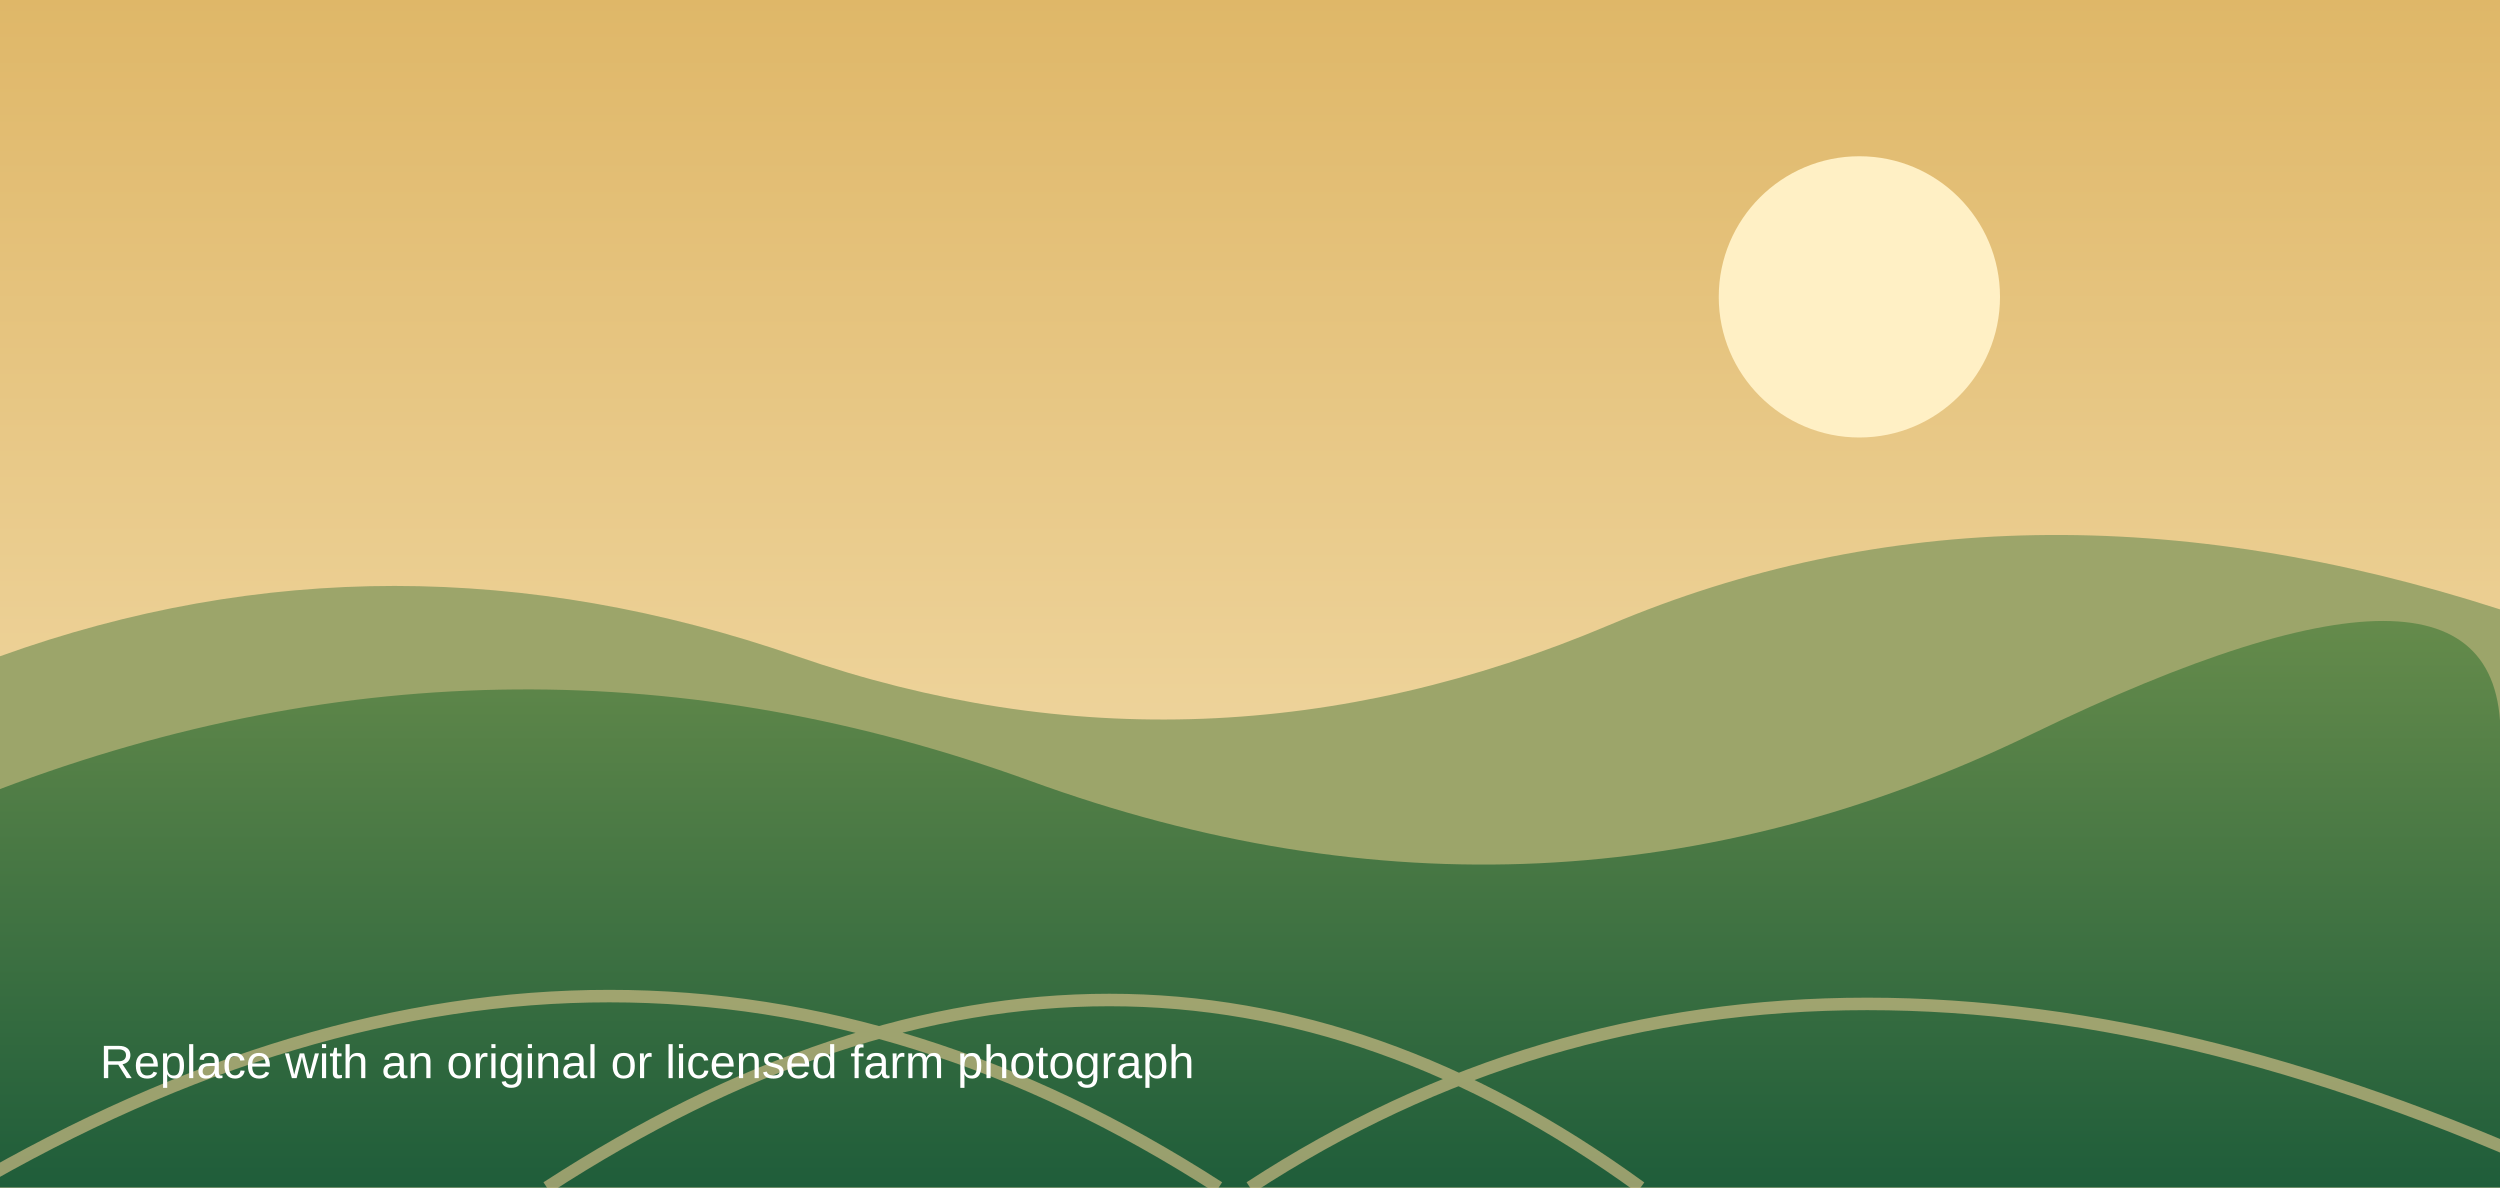
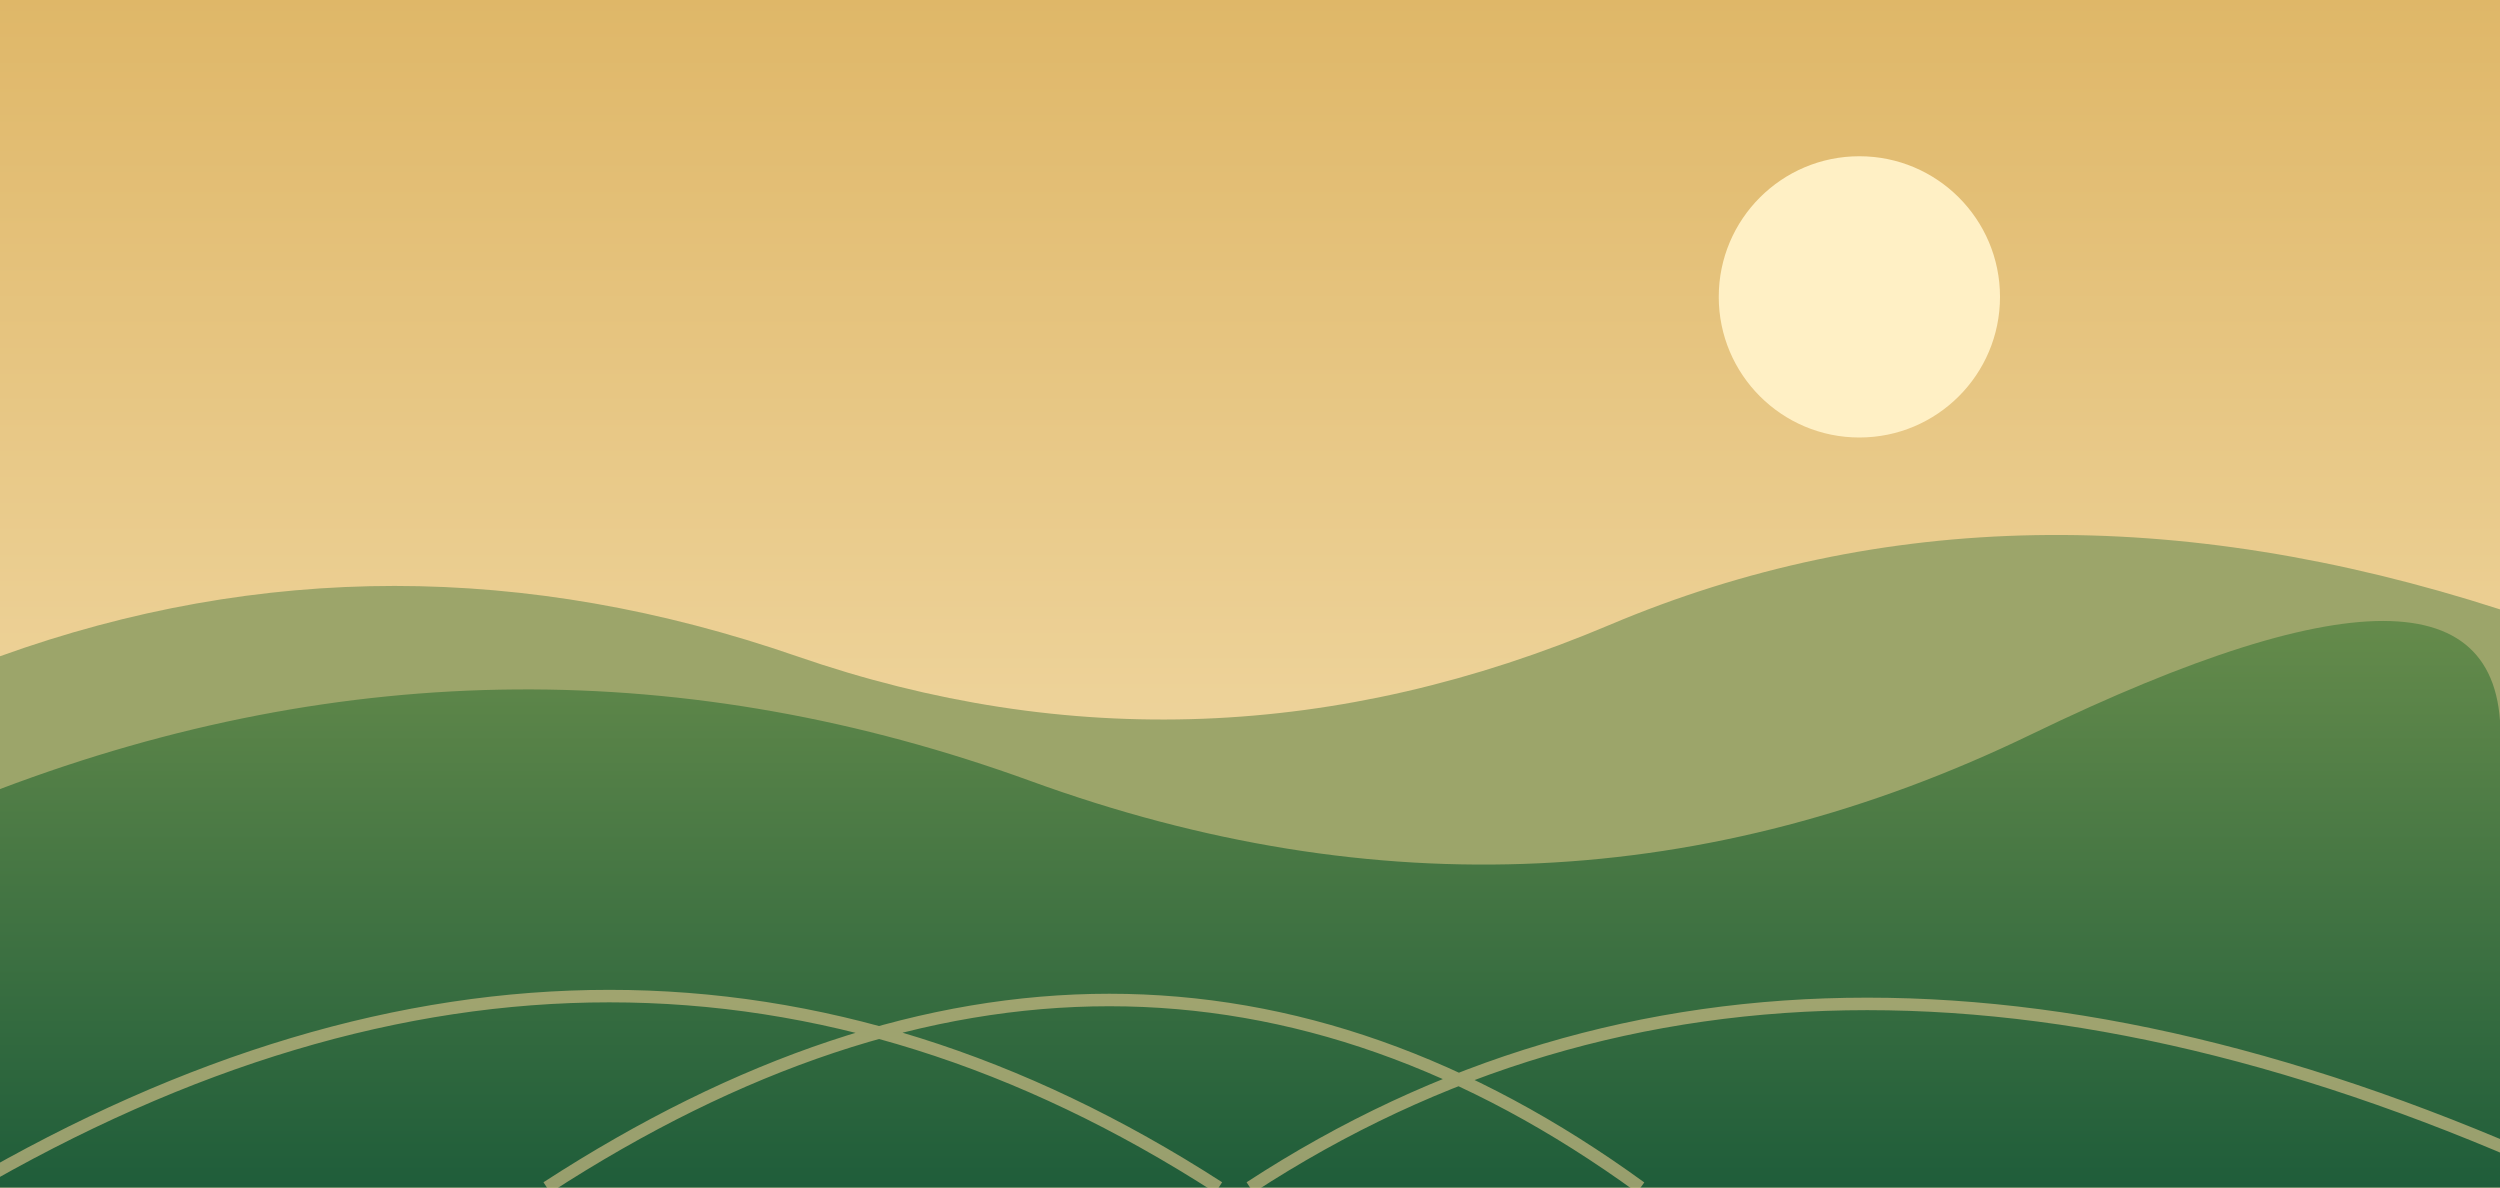
<svg xmlns="http://www.w3.org/2000/svg" width="1600" height="760" viewBox="0 0 1600 760">
  <defs>
    <linearGradient id="sky" x2="0" y2="1">
      <stop stop-color="#dfb768" />
      <stop offset="1" stop-color="#f7e5ba" />
    </linearGradient>
    <linearGradient id="field" x2="0" y2="1">
      <stop stop-color="#658b4b" />
      <stop offset="1" stop-color="#1f5d3a" />
    </linearGradient>
  </defs>
  <rect width="1600" height="760" fill="url(#sky)" />
  <circle cx="1190" cy="190" r="90" fill="#fff0c5" />
  <path d="M0 420Q250 330 510 420T1030 400T1600 390V760H0" fill="#9ca56a" />
  <path d="M0 505Q330 380 660 500T1300 470T1600 480V760H0" fill="url(#field)" />
  <path d="M-20 760Q400 515 780 760M350 760Q720 520 1050 760M800 760Q1160 525 1660 760" fill="none" stroke="#d9c188" stroke-width="8" opacity=".65" />
-   <text x="64" y="690" fill="#fff" font-family="Arial,sans-serif" font-size="30">Replace with an original or licensed farm photograph</text>
</svg>
